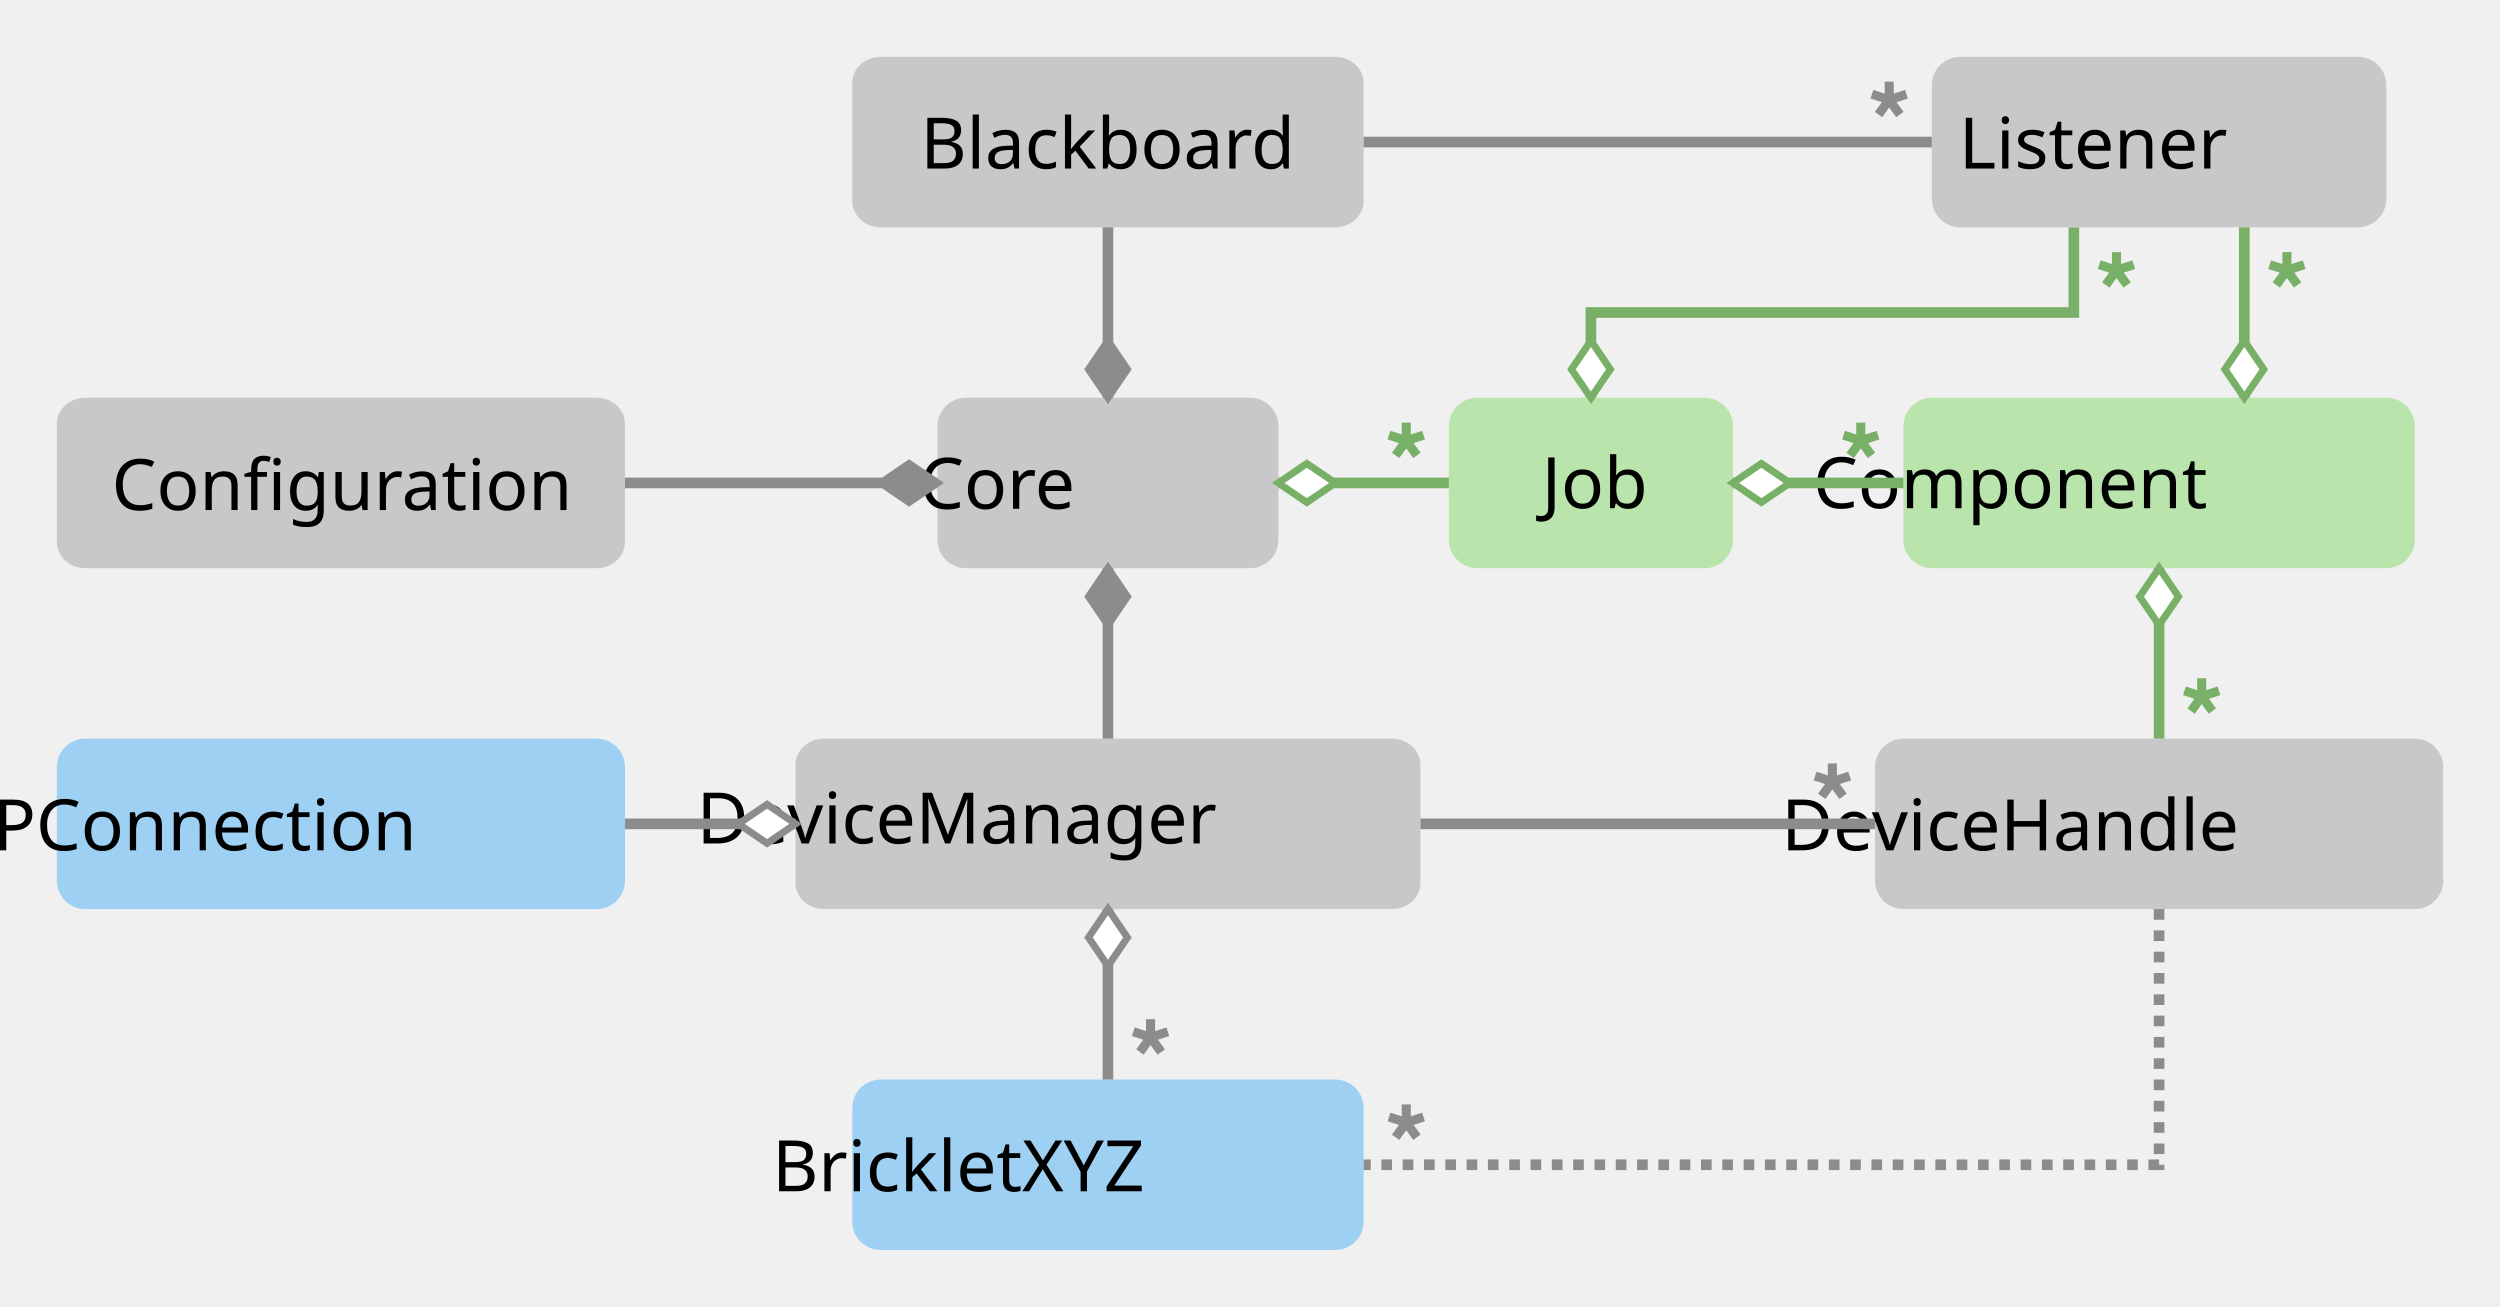
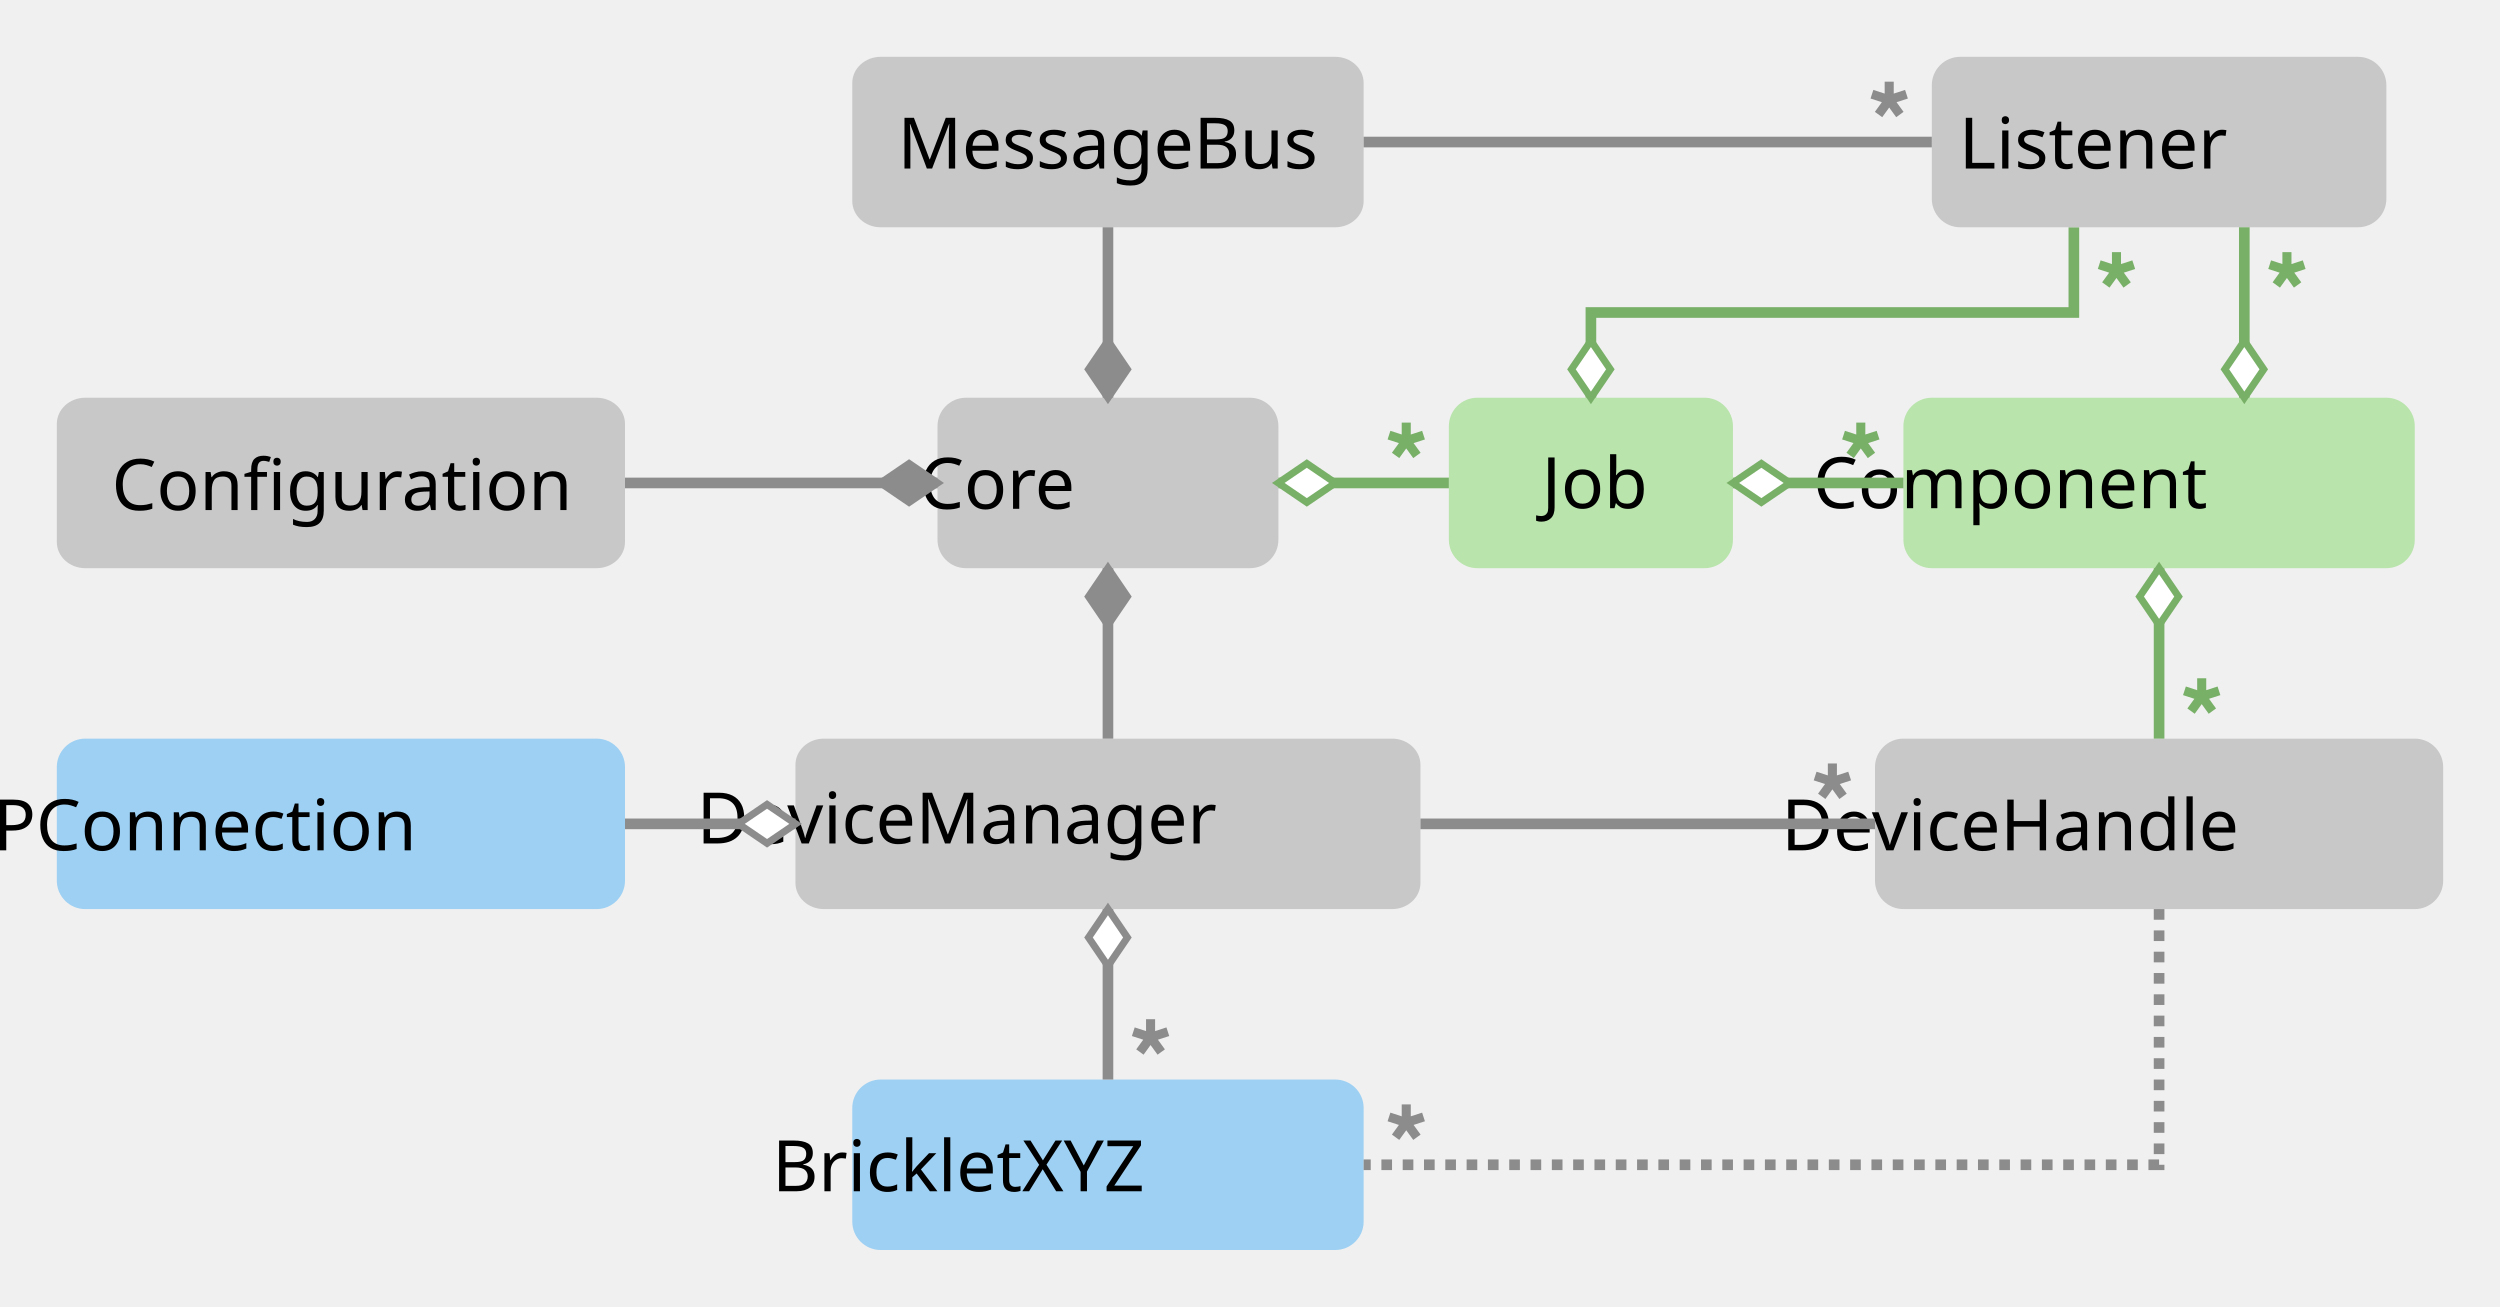
<svg xmlns="http://www.w3.org/2000/svg" width="704" height="368" id="svg2" version="1.1">
  <defs id="defs4">
    <marker orient="auto" refY="0" refX="0" id="Arrow1Send" style="overflow:visible">
      <path id="path5676" d="M 0,0 5,-5 -12.5,0 5,5 0,0 z" style="fill-rule:evenodd;stroke:#000000;stroke-width:1pt" transform="matrix(-0.2,0,0,-0.2,-1.2,0)" />
    </marker>
    <marker orient="auto" refY="0" refX="0" id="Arrow2Sstart" style="overflow:visible">
      <path id="path5691" style="fill-rule:evenodd;stroke-width:0.625;stroke-linejoin:round" d="M 8.719,4.034 -2.207,0.016 8.719,-4.002 c -1.745,2.372 -1.735,5.617 -6e-7,8.035 z" transform="matrix(0.3,0,0,0.3,-0.69,0)" />
    </marker>
    <marker orient="auto" refY="0" refX="0" id="Arrow1Sstart" style="overflow:visible">
      <path id="path5673" d="M 0,0 5,-5 -12.5,0 5,5 0,0 z" style="fill-rule:evenodd;stroke:#000000;stroke-width:1pt" transform="matrix(0.2,0,0,0.2,1.2,0)" />
    </marker>
    <marker orient="auto" refY="0" refX="0" id="EmptyTriangleOutM" style="overflow:visible">
      <path id="path4640" d="m 5.77,0 -8.65,5 0,-10 8.65,5 z" style="fill:#ffffff;fill-rule:evenodd;stroke:#000000;stroke-width:1pt" transform="matrix(0.4,0,0,0.4,-1.8,0)" />
    </marker>
    <marker orient="auto" refY="0" refX="0" id="EmptyTriangleInM" style="overflow:visible">
      <path id="path4216" d="m 5.77,0 -8.65,5 0,-10 8.65,5 z" style="fill:#ffffff;fill-rule:evenodd;stroke:#000000;stroke-width:1pt" transform="matrix(-0.4,0,0,-0.4,1.8,0)" />
    </marker>
    <marker orient="auto" refY="0" refX="0" id="EmptyTriangleInM-5" style="overflow:visible">
      <path id="path4216-4" d="m 5.77,0 -8.65,5 0,-10 8.65,5 z" style="fill:#ffffff;fill-rule:evenodd;stroke:#000000;stroke-width:1pt" transform="matrix(-0.4,0,0,-0.4,1.8,0)" />
    </marker>
  </defs>
  <g id="layer1" transform="translate(0,-684.3622)">
    <path style="fill:none;stroke:#79b068;stroke-width:3;stroke-linecap:butt;stroke-linejoin:miter;stroke-miterlimit:4;stroke-opacity:1;stroke-dasharray:none" d="m 584,748.362 0,24 -136,0 0,24" id="path4654" />
    <rect style="fill:#c8c8c8;fill-opacity:1;stroke:none" id="rect3759" width="96" height="48" x="264" y="796.362" rx="8" ry="8" />
    <flowRoot xml:space="preserve" id="flowRoot3769" style="word-spacing:0px;fill:#000000;fill-opacity:1;stroke:none;font-family:sans-serif">
      <flowRegion id="flowRegion3771">
        <rect id="rect3773" width="137.143" height="72.857" x="51.429" y="51.429" />
      </flowRegion>
      <flowPara id="flowPara3775" />
    </flowRoot>
    <text xml:space="preserve" style="font-size:20px;font-style:normal;font-variant:normal;font-weight:normal;font-stretch:normal;text-align:center;line-height:125%;letter-spacing:0px;word-spacing:0px;writing-mode:lr-tb;text-anchor:middle;fill:#000000;fill-opacity:1;stroke:none;font-family:sans-serif;-inkscape-font-specification:Sans" x="311.971" y="827.642" id="text7563">
      <tspan x="311.971" y="827.642" id="tspan7565">
        <tspan x="311.971" y="827.642" style="font-family:sans-serif;-inkscape-font-specification:Sans" id="tspan7567">Core</tspan>
      </tspan>
    </text>
    <g id="g3140" transform="translate(-8,104)">
      <rect ry="7.369" rx="8" y="788.362" x="232" height="48" width="176" id="rect4249" style="fill:#c8c8c8;fill-opacity:1;stroke:none" />
      <text id="text7581" y="817.88" x="319.028" style="font-size:20px;font-style:normal;font-variant:normal;font-weight:normal;font-stretch:normal;text-align:center;line-height:125%;letter-spacing:0px;word-spacing:0px;writing-mode:lr-tb;text-anchor:middle;fill:#000000;fill-opacity:1;stroke:none;font-family:sans-serif;-inkscape-font-specification:Sans" xml:space="preserve">
        <tspan id="tspan7583" y="817.88" x="319.028">
          <tspan id="tspan7585" style="font-family:sans-serif;-inkscape-font-specification:Sans" y="817.88" x="319.028">DeviceManager</tspan>
        </tspan>
      </text>
    </g>
    <g id="g3152" transform="translate(216,88)">
      <rect ry="8" rx="8" y="900.362" x="24" height="48" width="144" id="rect5077" style="fill:#9dd0f3;fill-opacity:1;stroke:none" />
      <text id="text7575" y="931.818" x="95.473" style="font-size:20px;font-style:normal;font-variant:normal;font-weight:normal;font-stretch:normal;text-align:center;line-height:125%;letter-spacing:0px;word-spacing:0px;writing-mode:lr-tb;text-anchor:middle;fill:#000000;fill-opacity:1;stroke:none;font-family:sans-serif;-inkscape-font-specification:Sans" xml:space="preserve">
        <tspan id="tspan7577" y="931.818" x="95.473">
          <tspan id="tspan7579" style="font-family:sans-serif;-inkscape-font-specification:Sans" y="931.818" x="95.473">BrickletXYZ</tspan>
        </tspan>
      </text>
    </g>
    <g id="g3128" transform="translate(-8,112)">
      <rect ry="8" rx="8" y="780.362" x="24" height="48" width="160" id="rect5055" style="fill:#9dd0f3;fill-opacity:1;stroke:none" />
      <text id="text7569" y="811.818" x="103.878" style="font-size:20px;font-style:normal;font-variant:normal;font-weight:normal;font-stretch:normal;text-align:center;line-height:125%;letter-spacing:0px;word-spacing:0px;writing-mode:lr-tb;text-anchor:middle;fill:#000000;fill-opacity:1;stroke:none;font-family:sans-serif;-inkscape-font-specification:Sans" xml:space="preserve">
        <tspan id="tspan7571" y="811.818" x="103.878">
          <tspan id="tspan7573" style="font-family:sans-serif;-inkscape-font-specification:Sans" y="811.818" x="103.878">IPConnection</tspan>
        </tspan>
      </text>
    </g>
    <g id="g3164" transform="translate(24,24)">
      <rect style="fill:#b9e4ac;fill-opacity:1;stroke:none" id="rect5119" width="144" height="48" x="512" y="772.362" rx="8" ry="8" />
      <text id="text7459" y="803.467" x="583.683" style="font-size:20px;font-style:normal;font-variant:normal;font-weight:normal;font-stretch:normal;text-align:center;line-height:125%;letter-spacing:0px;word-spacing:0px;writing-mode:lr-tb;text-anchor:middle;fill:#000000;fill-opacity:1;stroke:none;font-family:sans-serif;-inkscape-font-specification:Sans" xml:space="preserve">
        <tspan id="tspan7461" y="803.467" x="583.683">
          <tspan id="tspan7463" style="font-family:sans-serif;-inkscape-font-specification:Arial" y="803.467" x="583.683">Component</tspan>
        </tspan>
      </text>
    </g>
    <g id="g3158" transform="translate(64,0)">
      <rect style="fill:#c8c8c8;fill-opacity:1;stroke:none" id="rect5137" width="160" height="48" x="464" y="892.362" rx="8" ry="8" />
      <text id="text7587" y="923.818" x="543.648" style="font-size:20px;font-style:normal;font-variant:normal;font-weight:normal;font-stretch:normal;text-align:center;line-height:125%;letter-spacing:0px;word-spacing:0px;writing-mode:lr-tb;text-anchor:middle;fill:#000000;fill-opacity:1;stroke:none;font-family:sans-serif;-inkscape-font-specification:Sans" xml:space="preserve">
        <tspan id="tspan7589" y="923.818" x="543.648">
          <tspan id="tspan7591" style="font-family:sans-serif;-inkscape-font-specification:Sans" y="923.818" x="543.648">DeviceHandle</tspan>
        </tspan>
      </text>
    </g>
    <path style="fill:none;stroke:#8c8c8c;stroke-width:3;stroke-linecap:butt;stroke-linejoin:miter;stroke-miterlimit:4;stroke-opacity:1;stroke-dasharray:none" d="m 312,940.362 0,48" id="path5161" />
    <path style="fill:none;stroke:#8c8c8c;stroke-width:3;stroke-linecap:butt;stroke-linejoin:miter;stroke-miterlimit:4;stroke-opacity:1;stroke-dasharray:3, 3;stroke-dashoffset:0" d="m 608,940.362 0,72 -224,0" id="path5163" />
    <g id="g3134" transform="translate(-8,104)">
      <rect ry="7.369" rx="8" y="692.362" x="24" height="48" width="160" id="rect4249-3" style="fill:#c8c8c8;fill-opacity:1;stroke:none" />
      <text id="text7581-9" y="723.994" x="104.298" style="font-size:20px;font-style:normal;font-variant:normal;font-weight:normal;font-stretch:normal;text-align:center;line-height:125%;letter-spacing:0px;word-spacing:0px;writing-mode:lr-tb;text-anchor:middle;fill:#000000;fill-opacity:1;stroke:none;font-family:sans-serif;-inkscape-font-specification:Sans" xml:space="preserve">
        <tspan id="tspan7583-2" y="723.994" x="104.298">Configuration<tspan id="tspan7585-8" style="font-family:sans-serif;-inkscape-font-specification:Sans" y="723.994" x="104.298" />
        </tspan>
      </text>
    </g>
    <g id="g3170" transform="translate(-104,24)">
      <rect ry="8" rx="8" y="772.362" x="512" height="48" width="80" id="rect3172" style="fill:#b9e4ac;fill-opacity:1;stroke:none" />
      <text xml:space="preserve" style="font-size:20px;font-style:normal;font-variant:normal;font-weight:normal;font-stretch:normal;text-align:center;line-height:125%;letter-spacing:0px;word-spacing:0px;writing-mode:lr-tb;text-anchor:middle;fill:#000000;fill-opacity:1;stroke:none;font-family:sans-serif;-inkscape-font-specification:Sans" x="553.064" y="803.467" id="text3174">
        <tspan x="553.064" y="803.467" id="tspan3176">Job<tspan x="553.064" y="803.467" style="font-family:sans-serif;-inkscape-font-specification:Arial" id="tspan3178" />
        </tspan>
      </text>
    </g>
    <g transform="translate(64,-192)" id="g3180">
      <rect ry="8" rx="8" y="892.362" x="480" height="48" width="128" id="rect3182" style="fill:#c8c8c8;fill-opacity:1;stroke:none" />
      <text xml:space="preserve" style="font-size:20px;font-style:normal;font-variant:normal;font-weight:normal;font-stretch:normal;text-align:center;line-height:125%;letter-spacing:0px;word-spacing:0px;writing-mode:lr-tb;text-anchor:middle;fill:#000000;fill-opacity:1;stroke:none;font-family:sans-serif;-inkscape-font-specification:Sans" x="543.648" y="923.818" id="text3184">
        <tspan x="543.648" y="923.818" id="tspan3186">Listener</tspan>
      </text>
    </g>
    <g transform="translate(-8,-88)" id="g3190">
      <rect style="fill:#c8c8c8;fill-opacity:1;stroke:none" id="rect3192" width="144" height="48" x="248" y="788.362" rx="8" ry="7.369" />
      <text xml:space="preserve" style="font-size:20px;font-style:normal;font-variant:normal;font-weight:normal;font-stretch:normal;text-align:center;line-height:125%;letter-spacing:0px;word-spacing:0px;writing-mode:lr-tb;text-anchor:middle;fill:#000000;fill-opacity:1;stroke:none;font-family:sans-serif;-inkscape-font-specification:Sans" x="319.927" y="819.818" id="text3194">
-         <tspan x="319.927" y="819.818" id="tspan3196">Blackboard<tspan x="319.927" y="819.818" style="font-family:sans-serif;-inkscape-font-specification:Sans" id="tspan3198" />
+         <tspan x="319.927" y="819.818" id="tspan3196">MessageBus<tspan x="319.927" y="819.818" style="font-family:sans-serif;-inkscape-font-specification:Sans" id="tspan3198" />
        </tspan>
      </text>
    </g>
    <path id="path3202" d="m 312,844.362 0,48" style="fill:none;stroke:#8c8c8c;stroke-width:3;stroke-linecap:butt;stroke-linejoin:miter;stroke-miterlimit:4;stroke-opacity:1;stroke-dasharray:none" />
    <path style="fill:none;stroke:#8c8c8c;stroke-width:3;stroke-linecap:butt;stroke-linejoin:miter;stroke-miterlimit:4;stroke-opacity:1;stroke-dasharray:none" d="m 312,748.362 0,48" id="path3204" />
    <path style="fill:none;stroke:#8c8c8c;stroke-width:3;stroke-linecap:butt;stroke-linejoin:miter;stroke-miterlimit:4;stroke-opacity:1;stroke-dasharray:none" d="m 176,916.362 48,0" id="path3208" />
    <path style="fill:none;stroke:#8c8c8c;stroke-width:3;stroke-linecap:butt;stroke-linejoin:miter;stroke-miterlimit:4;stroke-opacity:1;stroke-dasharray:none" d="m 400,916.362 128,0" id="path3208-0" />
    <path style="fill:none;stroke:#8c8c8c;stroke-width:3;stroke-linecap:butt;stroke-linejoin:miter;stroke-miterlimit:4;stroke-opacity:1;stroke-dasharray:none" d="m 176,820.362 88,0" id="path3208-8" />
    <path id="path3235" d="m 408,820.362 -48,0" style="fill:none;stroke:#79b068;stroke-width:3;stroke-linecap:butt;stroke-linejoin:miter;stroke-miterlimit:4;stroke-opacity:1;stroke-dasharray:none" />
    <path id="path3235-6" d="m 536,820.362 -48,0" style="fill:none;stroke:#79b068;stroke-width:3;stroke-linecap:butt;stroke-linejoin:miter;stroke-miterlimit:4;stroke-opacity:1;stroke-dasharray:none" />
    <path style="fill:none;stroke:#8c8c8c;stroke-width:3;stroke-linecap:butt;stroke-linejoin:miter;stroke-miterlimit:4;stroke-opacity:1;stroke-dasharray:none" d="m 384,724.362 160,0" id="path3208-8-6" />
    <path id="path3235-1" d="m 632,796.362 0,-48" style="fill:none;stroke:#79b068;stroke-width:3;stroke-linecap:butt;stroke-linejoin:miter;stroke-miterlimit:4;stroke-opacity:1;stroke-dasharray:none" />
    <path id="path3235-1-0" d="m 608,892.362 0,-48" style="fill:none;stroke:#79b068;stroke-width:3;stroke-linecap:butt;stroke-linejoin:miter;stroke-miterlimit:4;stroke-opacity:1;stroke-dasharray:none" />
    <path style="fill:#ffffff;fill-opacity:1;stroke:#79b068;stroke-width:2;stroke-linecap:butt;stroke-linejoin:miter;stroke-miterlimit:4;stroke-opacity:1;stroke-dasharray:none" d="m 632,796.405 -5.476,-8.043 5.476,-8.043 5.476,8.043 z" id="path4113-3" />
    <path style="fill:#8c8c8c;fill-opacity:1;stroke:#8c8c8c;stroke-width:2;stroke-linecap:butt;stroke-linejoin:miter;stroke-miterlimit:4;stroke-opacity:1;stroke-dasharray:none" d="m 312,796.405 -5.476,-8.043 5.476,-8.043 5.476,8.043 z" id="path4113-8" />
    <path style="fill:#8c8c8c;fill-opacity:1;stroke:#8c8c8c;stroke-width:2;stroke-linecap:butt;stroke-linejoin:miter;stroke-miterlimit:4;stroke-opacity:1;stroke-dasharray:none" d="m 312,860.405 -5.476,-8.043 5.476,-8.043 5.476,8.043 z" id="path4113-8-2" />
    <path style="fill:#8c8c8c;fill-opacity:1;stroke:#8c8c8c;stroke-width:2;stroke-linecap:butt;stroke-linejoin:miter;stroke-miterlimit:4;stroke-opacity:1;stroke-dasharray:none" d="M 247.957,820.362 256,814.886 264.043,820.362 256,825.838 z" id="path4113-8-2-6" />
    <path style="fill:#ffffff;fill-opacity:1;stroke:#79b068;stroke-width:2;stroke-linecap:butt;stroke-linejoin:miter;stroke-miterlimit:4;stroke-opacity:1;stroke-dasharray:none" d="M 359.957,820.362 368,814.886 376.043,820.362 368,825.838 z" id="path4113-4" />
    <path style="fill:#ffffff;fill-opacity:1;stroke:#79b068;stroke-width:2;stroke-linecap:butt;stroke-linejoin:miter;stroke-miterlimit:4;stroke-opacity:1;stroke-dasharray:none" d="M 487.957,820.362 496,814.886 504.043,820.362 496,825.838 z" id="path4113-4-8" />
    <path style="fill:#ffffff;fill-opacity:1;stroke:#79b068;stroke-width:2;stroke-linecap:butt;stroke-linejoin:miter;stroke-miterlimit:4;stroke-opacity:1;stroke-dasharray:none" d="m 608,860.405 -5.476,-8.043 5.476,-8.043 5.476,8.043 z" id="path4113-3-7" />
    <path style="fill:#ffffff;fill-opacity:1;stroke:#8c8c8c;stroke-width:2;stroke-linecap:butt;stroke-linejoin:miter;stroke-miterlimit:4;stroke-opacity:1;stroke-dasharray:none" d="m 312,956.405 -5.476,-8.043 5.476,-8.043 5.476,8.043 z" id="path4113-8-2-3" />
    <path style="fill:#ffffff;fill-opacity:1;stroke:#8c8c8c;stroke-width:2;stroke-linecap:butt;stroke-linejoin:miter;stroke-miterlimit:4;stroke-opacity:1;stroke-dasharray:none" d="M 207.957,916.362 216,910.886 224.043,916.362 216,921.838 z" id="path4113-8-2-3-3" />
    <path style="fill:#ffffff;fill-opacity:1;stroke:#79b068;stroke-width:2;stroke-linecap:butt;stroke-linejoin:miter;stroke-miterlimit:4;stroke-opacity:1;stroke-dasharray:none" d="m 448,796.405 -5.476,-8.043 5.476,-8.043 5.476,8.043 z" id="path4113" />
    <path style="fill:#8c8c8c;fill-opacity:1;stroke:none" d="m 530.722,707.362 0,3.355 -3.19,-1.038 -0.789,2.431 3.19,1.033 -1.972,2.716 2.067,1.503 1.972,-2.716 1.972,2.716 2.067,-1.503 -1.972,-2.716 3.19,-1.033 -0.789,-2.431 -3.19,1.038 0,-3.355 -2.556,0 z" id="rect3885" />
    <path style="fill:#79b068;fill-opacity:1;stroke:none" d="m 594.722,755.362 0,3.355 -3.19,-1.038 -0.789,2.431 3.19,1.033 -1.972,2.716 2.067,1.503 1.972,-2.716 1.972,2.716 2.067,-1.503 -1.972,-2.716 3.19,-1.033 -0.789,-2.431 -3.19,1.038 0,-3.355 -2.556,0 z" id="rect3885-1" />
    <path id="path3922" d="m 642.722,755.362 0,3.355 -3.19,-1.038 -0.789,2.431 3.19,1.033 -1.972,2.716 2.067,1.503 1.972,-2.716 1.972,2.716 2.067,-1.503 -1.972,-2.716 3.19,-1.033 -0.789,-2.431 -3.19,1.038 0,-3.355 -2.556,0 z" style="fill:#79b068;fill-opacity:1;stroke:none" />
    <path style="fill:#79b068;fill-opacity:1;stroke:none" d="m 618.722,875.362 0,3.355 -3.19,-1.038 -0.789,2.431 3.19,1.033 -1.972,2.716 2.067,1.503 1.972,-2.716 1.972,2.716 2.067,-1.503 -1.972,-2.716 3.19,-1.033 -0.789,-2.431 -3.19,1.038 0,-3.355 -2.556,0 z" id="path3924" />
    <path id="path3926" d="m 522.722,803.362 0,3.355 -3.19,-1.038 -0.789,2.431 3.19,1.033 -1.972,2.716 2.067,1.503 1.972,-2.716 1.972,2.716 2.067,-1.503 -1.972,-2.716 3.19,-1.033 -0.789,-2.431 -3.19,1.038 0,-3.355 -2.556,0 z" style="fill:#79b068;fill-opacity:1;stroke:none" />
    <path style="fill:#79b068;fill-opacity:1;stroke:none" d="m 394.722,803.362 0,3.355 -3.19,-1.038 -0.789,2.431 3.19,1.033 -1.972,2.716 2.067,1.503 1.972,-2.716 1.972,2.716 2.067,-1.503 -1.972,-2.716 3.19,-1.033 -0.789,-2.431 -3.19,1.038 0,-3.355 -2.556,0 z" id="path3928" />
    <path id="path3930" d="m 514.722,899.362 0,3.355 -3.19,-1.038 -0.789,2.431 3.19,1.033 -1.972,2.716 2.067,1.503 1.972,-2.716 1.972,2.716 2.067,-1.503 -1.972,-2.716 3.19,-1.033 -0.789,-2.431 -3.19,1.038 0,-3.355 -2.556,0 z" style="fill:#8c8c8c;fill-opacity:1;stroke:none" />
    <path style="fill:#8c8c8c;fill-opacity:1;stroke:none" d="m 394.722,995.362 0,3.355 -3.19,-1.038 -0.789,2.431 3.19,1.034 -1.972,2.716 2.067,1.503 1.972,-2.716 1.972,2.716 2.067,-1.503 -1.972,-2.716 3.19,-1.034 -0.789,-2.431 -3.19,1.038 0,-3.355 -2.556,0 z" id="path3932" />
    <path id="path3934" d="m 322.722,971.362 0,3.355 -3.19,-1.038 -0.789,2.431 3.19,1.033 -1.972,2.716 2.067,1.503 1.972,-2.716 1.972,2.716 2.067,-1.503 -1.972,-2.716 3.19,-1.033 -0.789,-2.431 -3.19,1.038 0,-3.355 -2.556,0 z" style="fill:#8c8c8c;fill-opacity:1;stroke:none" />
  </g>
</svg>
